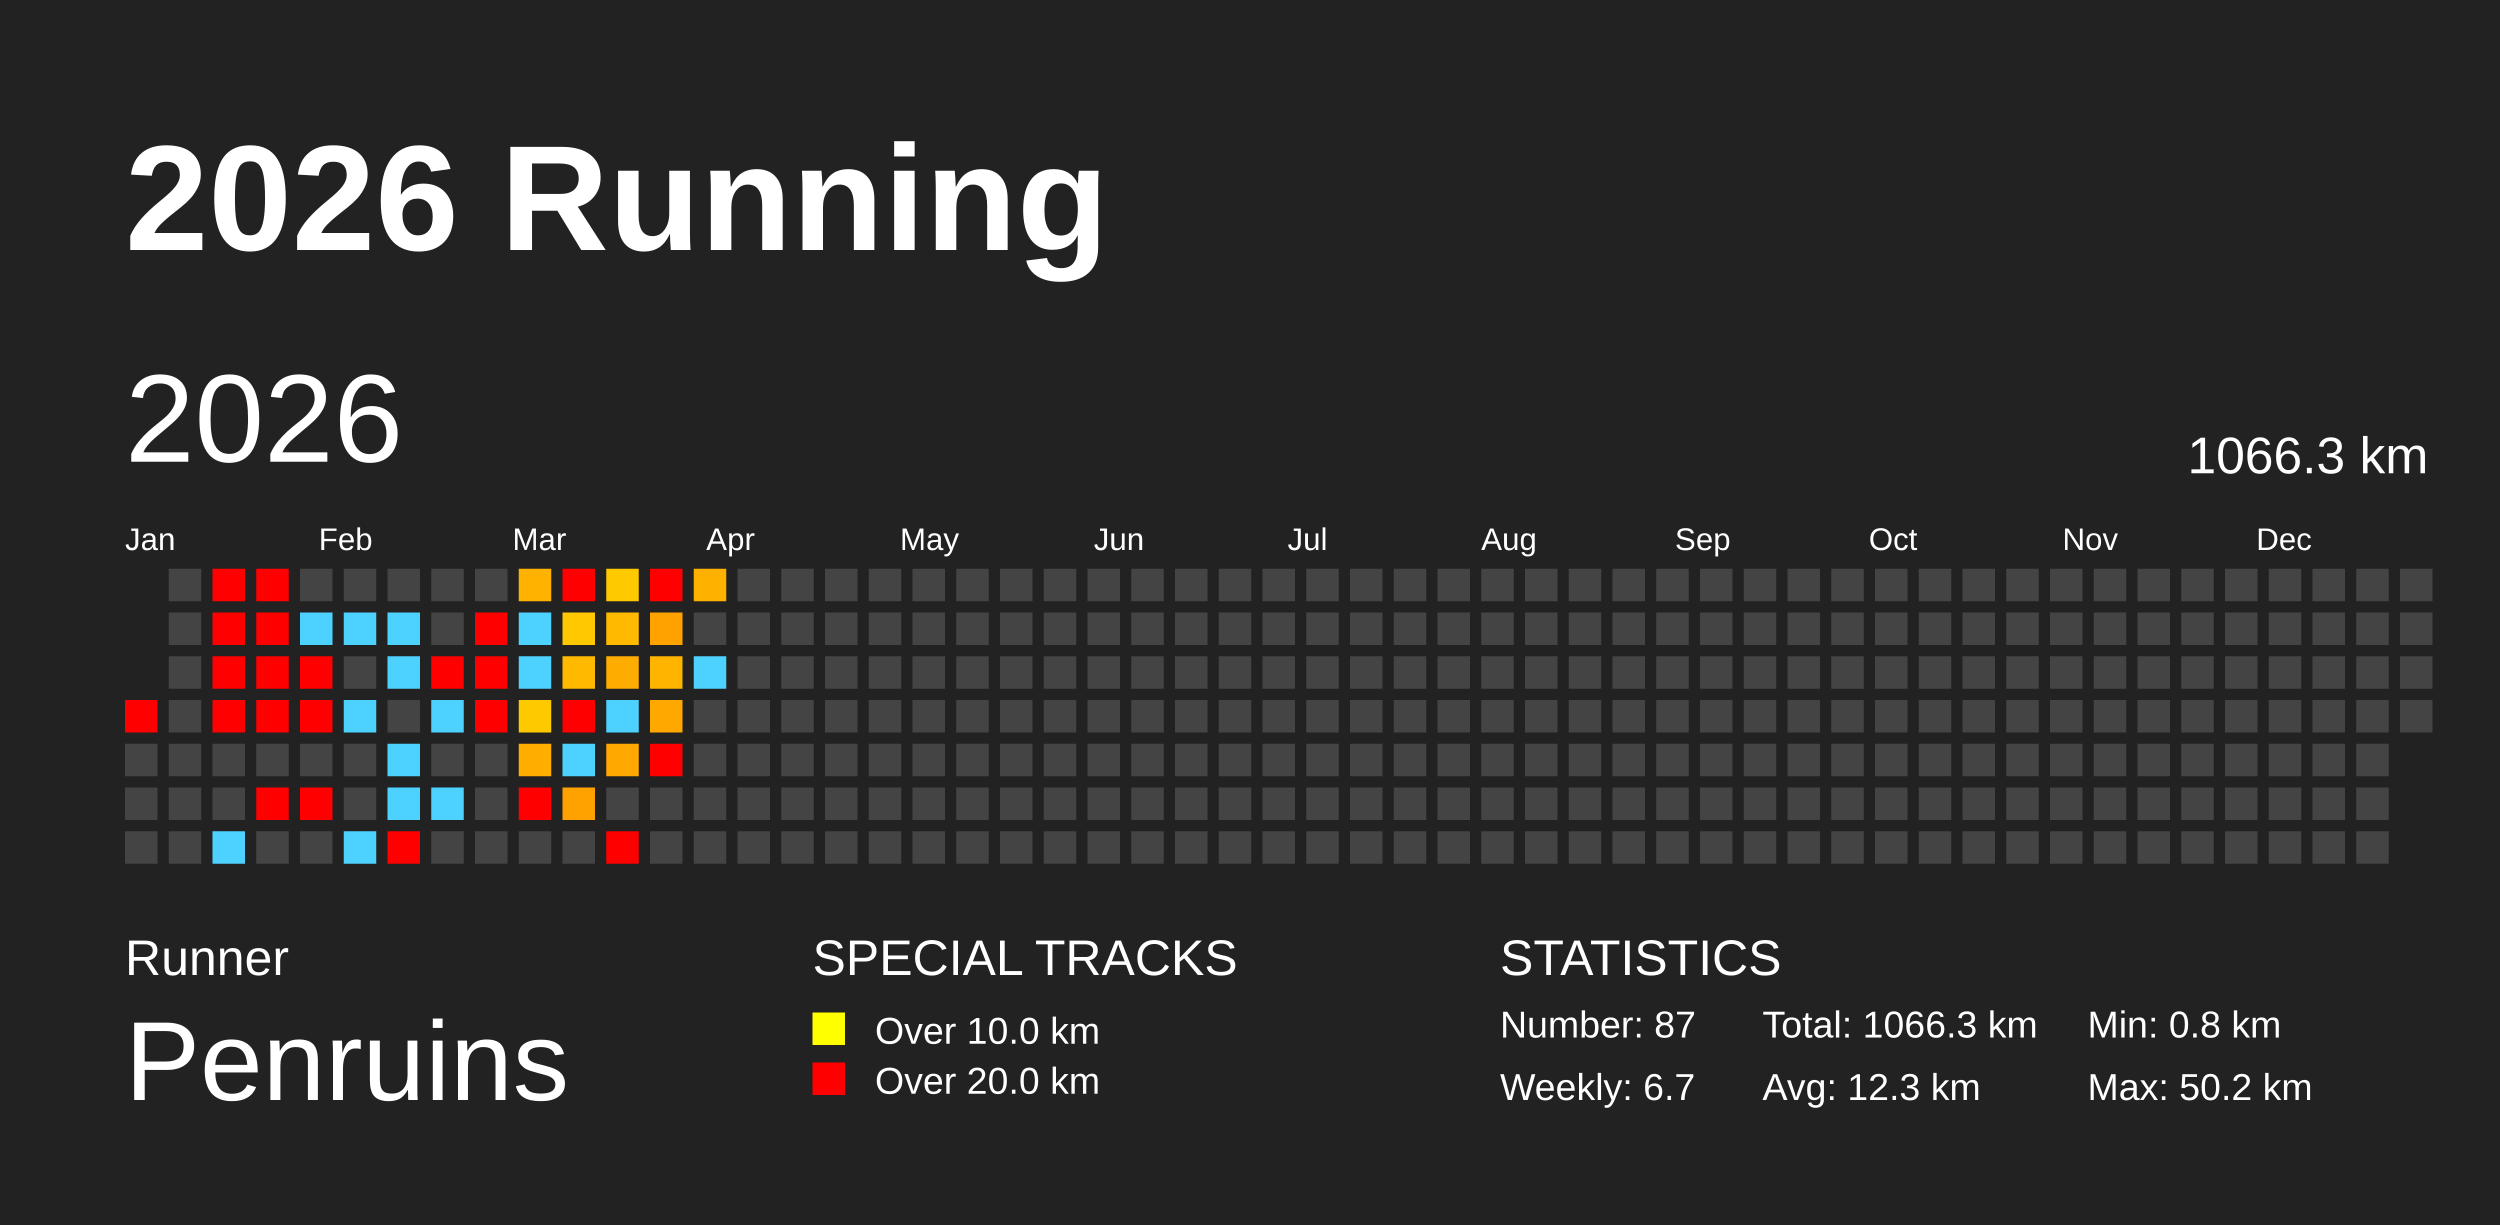
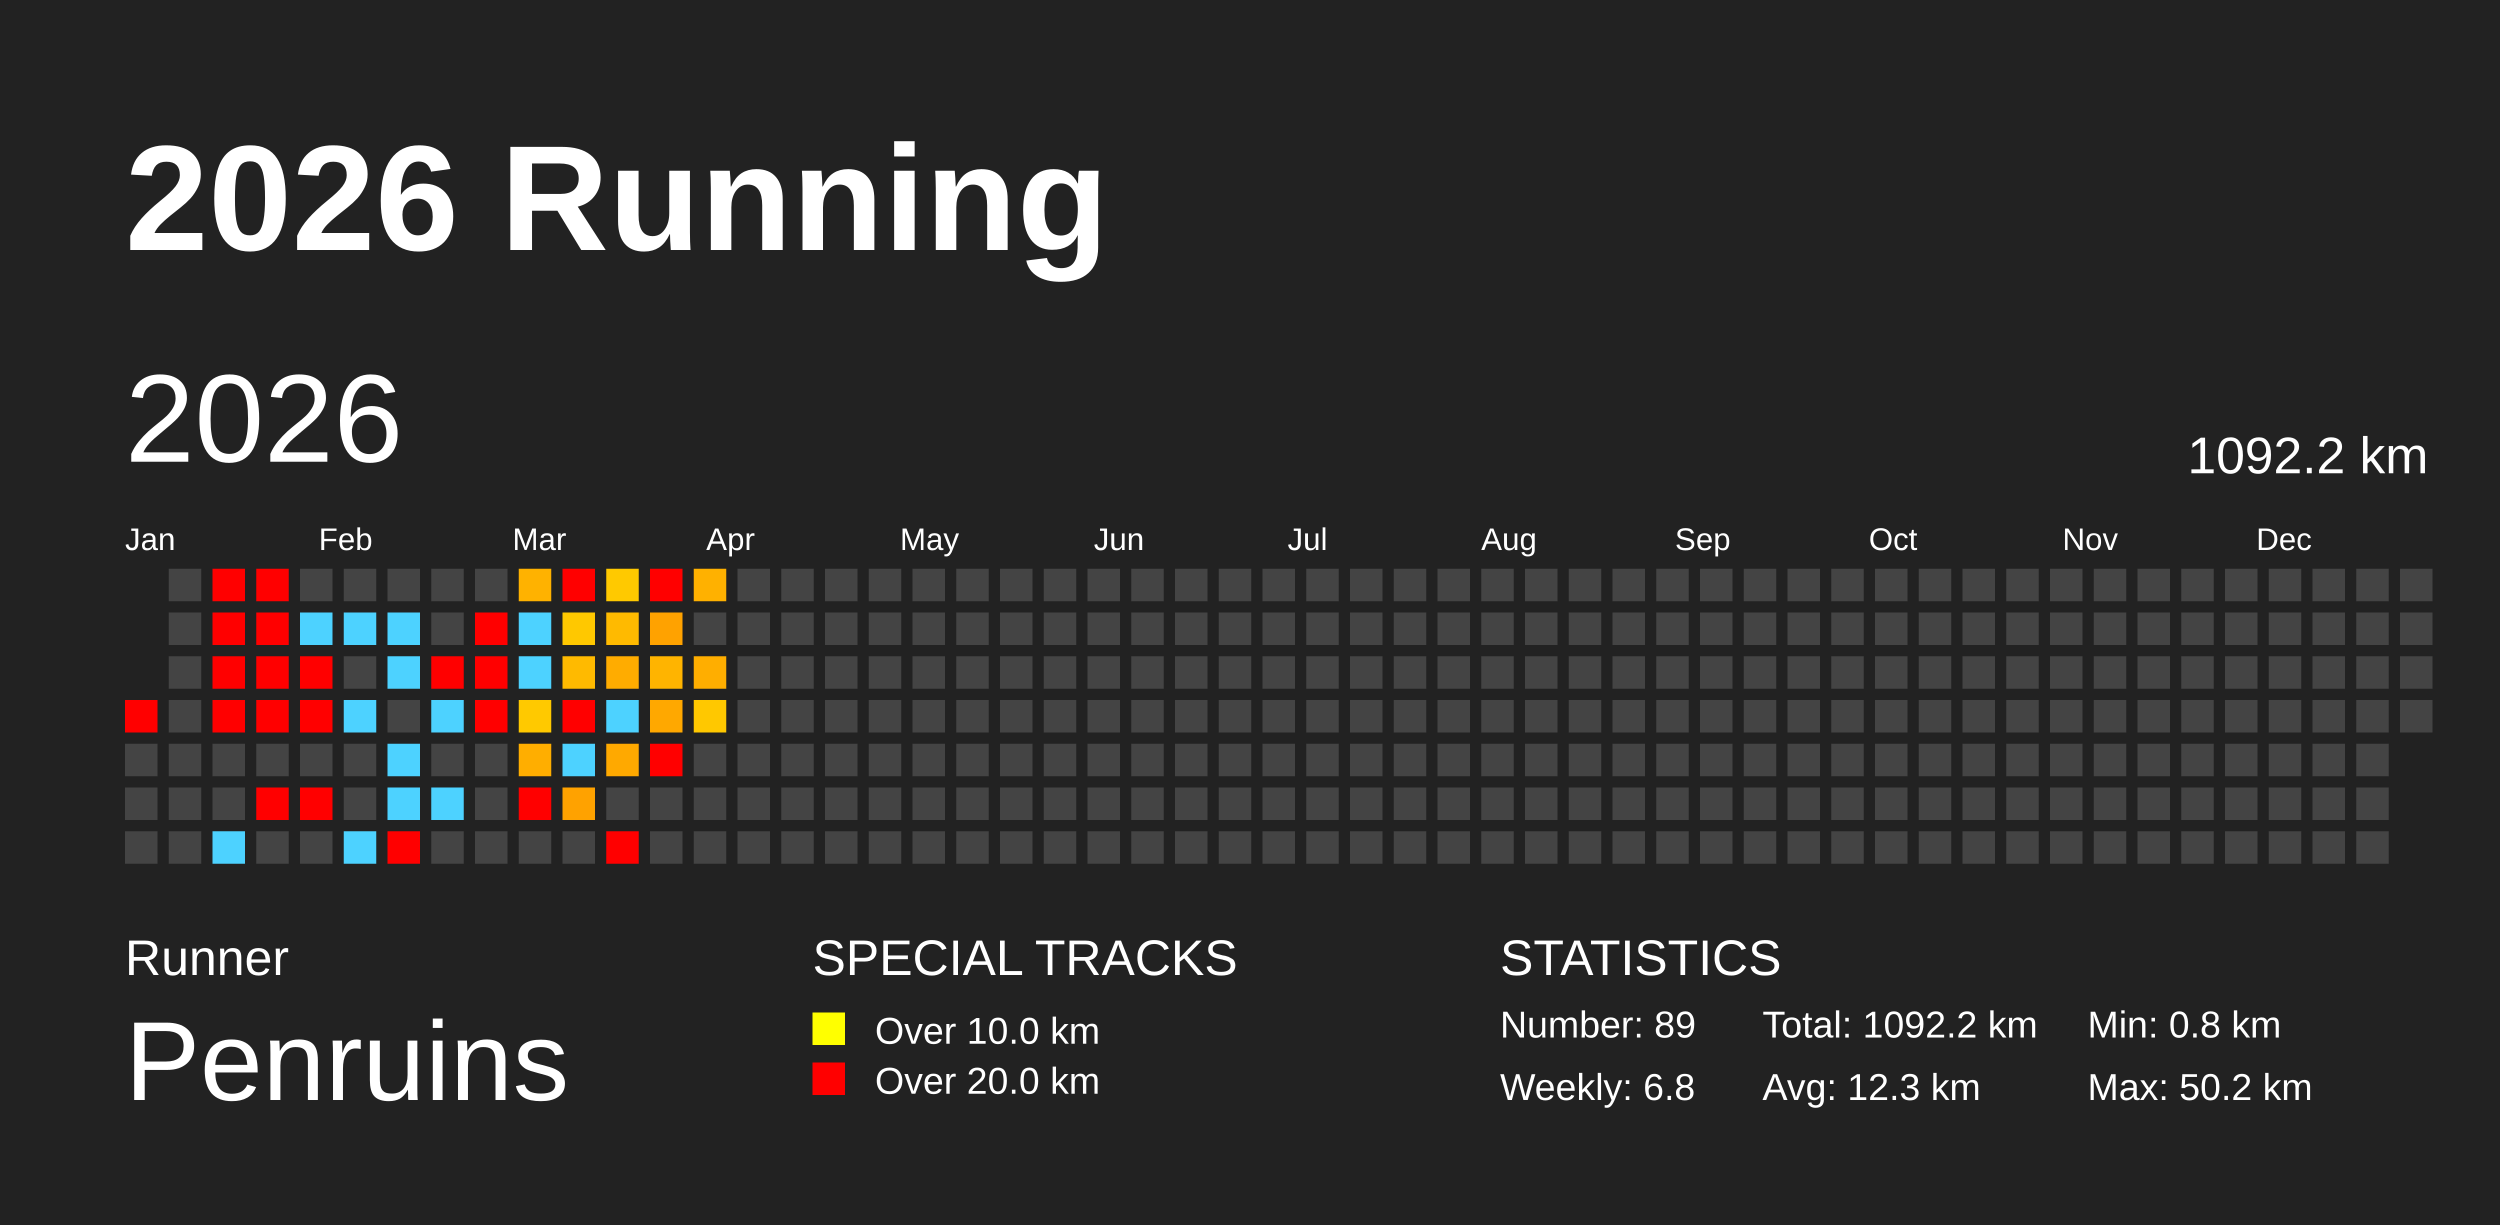
<svg xmlns="http://www.w3.org/2000/svg" baseProfile="full" height="98mm" version="1.1" viewBox="0,0,200,98" width="200mm">
  <defs />
  <rect fill="#222222" height="98" width="200" x="0" y="0" />
  <text fill="#FFFFFF" style="font-size:12px; font-family:Arial; font-weight:bold;" x="10" y="20">2026 Running</text>
  <text fill="#FFFFFF" style="font-size:4px; font-family:Arial" x="10" y="78">Runner</text>
  <text fill="#FFFFFF" style="font-size:9px; font-family:Arial" x="10" y="88">Penruins</text>
  <text fill="#FFFFFF" style="font-size:4px; font-family:Arial" x="65" y="78">SPECIAL TRACKS</text>
  <rect fill="yellow" height="2.6" width="2.6" x="65" y="81" />
  <text fill="#FFFFFF" style="font-size:3px; font-family:Arial" x="70" y="83.5">Over 10.0 km</text>
  <rect fill="red" height="2.6" width="2.6" x="65" y="85" />
  <text fill="#FFFFFF" style="font-size:3px; font-family:Arial" x="70" y="87.5">Over 20.0 km</text>
  <text fill="#FFFFFF" style="font-size:4px; font-family:Arial" x="120" y="78">STATISTICS</text>
-   <text fill="#FFFFFF" style="font-size:3px; font-family:Arial" x="120" y="83">Number: 87</text>
-   <text fill="#FFFFFF" style="font-size:3px; font-family:Arial" x="120" y="88">Weekly: 6.7</text>
-   <text fill="#FFFFFF" style="font-size:3px; font-family:Arial" x="141" y="83">Total: 1066.3 km</text>
+   <text fill="#FFFFFF" style="font-size:3px; font-family:Arial" x="120" y="83">Number: 89</text>
+   <text fill="#FFFFFF" style="font-size:3px; font-family:Arial" x="120" y="88">Weekly: 6.8</text>
+   <text fill="#FFFFFF" style="font-size:3px; font-family:Arial" x="141" y="83">Total: 1092.2 km</text>
  <text fill="#FFFFFF" style="font-size:3px; font-family:Arial" x="141" y="88">Avg: 12.3 km</text>
  <text fill="#FFFFFF" style="font-size:3px; font-family:Arial" x="167" y="83">Min: 0.8 km</text>
  <text fill="#FFFFFF" style="font-size:3px; font-family:Arial" x="167" y="88">Max: 50.2 km</text>
  <text dominant-baseline="hanging" fill="#FFFFFF" style="font-size:10.0px; font-family:Arial;" x="10" y="30">2026</text>
-   <text dominant-baseline="hanging" fill="#FFFFFF" style="font-size:4.125px; font-family:Arial;" x="175" y="35">1066.3 km</text>
+   <text dominant-baseline="hanging" fill="#FFFFFF" style="font-size:4.125px; font-family:Arial;" x="175" y="35">1092.2 km</text>
  <text fill="#FFFFFF" style="font-size:2.5px; font-family:Arial" x="10.0" y="44">Jan</text>
  <text fill="#FFFFFF" style="font-size:2.5px; font-family:Arial" x="25.5" y="44">Feb</text>
  <text fill="#FFFFFF" style="font-size:2.5px; font-family:Arial" x="41.0" y="44">Mar</text>
  <text fill="#FFFFFF" style="font-size:2.5px; font-family:Arial" x="56.5" y="44">Apr</text>
  <text fill="#FFFFFF" style="font-size:2.5px; font-family:Arial" x="72.0" y="44">May</text>
  <text fill="#FFFFFF" style="font-size:2.5px; font-family:Arial" x="87.5" y="44">Jun</text>
  <text fill="#FFFFFF" style="font-size:2.5px; font-family:Arial" x="103.0" y="44">Jul</text>
  <text fill="#FFFFFF" style="font-size:2.5px; font-family:Arial" x="118.5" y="44">Aug</text>
  <text fill="#FFFFFF" style="font-size:2.5px; font-family:Arial" x="134.0" y="44">Sep</text>
  <text fill="#FFFFFF" style="font-size:2.5px; font-family:Arial" x="149.5" y="44">Oct</text>
  <text fill="#FFFFFF" style="font-size:2.5px; font-family:Arial" x="165.0" y="44">Nov</text>
  <text fill="#FFFFFF" style="font-size:2.5px; font-family:Arial" x="180.5" y="44">Dec</text>
  <rect fill="red" height="2.6" width="2.6" x="10.0" y="56.0" />
  <rect fill="#444444" height="2.6" width="2.6" x="10.0" y="59.5" />
  <rect fill="#444444" height="2.6" width="2.6" x="10.0" y="63.0" />
  <rect fill="#444444" height="2.6" width="2.6" x="10.0" y="66.5" />
  <rect fill="#444444" height="2.6" width="2.6" x="13.5" y="45.5" />
  <rect fill="#444444" height="2.6" width="2.6" x="13.5" y="49.0" />
  <rect fill="#444444" height="2.6" width="2.6" x="13.5" y="52.5" />
  <rect fill="#444444" height="2.6" width="2.6" x="13.5" y="56.0" />
  <rect fill="#444444" height="2.6" width="2.6" x="13.5" y="59.5" />
  <rect fill="#444444" height="2.6" width="2.6" x="13.5" y="63.0" />
  <rect fill="#444444" height="2.6" width="2.6" x="13.5" y="66.5" />
  <rect fill="red" height="2.6" width="2.6" x="17.0" y="45.5" />
  <rect fill="red" height="2.6" width="2.6" x="17.0" y="49.0" />
  <rect fill="red" height="2.6" width="2.6" x="17.0" y="52.5" />
  <rect fill="red" height="2.6" width="2.6" x="17.0" y="56.0" />
  <rect fill="#444444" height="2.6" width="2.6" x="17.0" y="59.5" />
  <rect fill="#444444" height="2.6" width="2.6" x="17.0" y="63.0" />
  <rect fill="#4dd2ff" height="2.6" width="2.6" x="17.0" y="66.5" />
  <rect fill="red" height="2.6" width="2.6" x="20.5" y="45.5" />
  <rect fill="red" height="2.6" width="2.6" x="20.5" y="49.0" />
  <rect fill="red" height="2.6" width="2.6" x="20.5" y="52.5" />
  <rect fill="red" height="2.6" width="2.6" x="20.5" y="56.0" />
  <rect fill="#444444" height="2.6" width="2.6" x="20.5" y="59.5" />
  <rect fill="red" height="2.6" width="2.6" x="20.5" y="63.0" />
  <rect fill="#444444" height="2.6" width="2.6" x="20.5" y="66.5" />
  <rect fill="#444444" height="2.6" width="2.6" x="24.0" y="45.5" />
  <rect fill="#4dd2ff" height="2.6" width="2.6" x="24.0" y="49.0" />
  <rect fill="red" height="2.6" width="2.6" x="24.0" y="52.5" />
  <rect fill="red" height="2.6" width="2.6" x="24.0" y="56.0" />
  <rect fill="#444444" height="2.6" width="2.6" x="24.0" y="59.5" />
  <rect fill="red" height="2.6" width="2.6" x="24.0" y="63.0" />
  <rect fill="#444444" height="2.6" width="2.6" x="24.0" y="66.5" />
  <rect fill="#444444" height="2.6" width="2.6" x="27.5" y="45.5" />
  <rect fill="#4dd2ff" height="2.6" width="2.6" x="27.5" y="49.0" />
  <rect fill="#444444" height="2.6" width="2.6" x="27.5" y="52.5" />
  <rect fill="#4dd2ff" height="2.6" width="2.6" x="27.5" y="56.0" />
  <rect fill="#444444" height="2.6" width="2.6" x="27.5" y="59.5" />
  <rect fill="#444444" height="2.6" width="2.6" x="27.5" y="63.0" />
  <rect fill="#4dd2ff" height="2.6" width="2.6" x="27.5" y="66.5" />
  <rect fill="#444444" height="2.6" width="2.6" x="31.0" y="45.5" />
  <rect fill="#4dd2ff" height="2.6" width="2.6" x="31.0" y="49.0" />
  <rect fill="#4dd2ff" height="2.6" width="2.6" x="31.0" y="52.5" />
  <rect fill="#444444" height="2.6" width="2.6" x="31.0" y="56.0" />
  <rect fill="#4dd2ff" height="2.6" width="2.6" x="31.0" y="59.5" />
  <rect fill="#4dd2ff" height="2.6" width="2.6" x="31.0" y="63.0" />
  <rect fill="red" height="2.6" width="2.6" x="31.0" y="66.5" />
  <rect fill="#444444" height="2.6" width="2.6" x="34.5" y="45.5" />
  <rect fill="#444444" height="2.6" width="2.6" x="34.5" y="49.0" />
  <rect fill="red" height="2.6" width="2.6" x="34.5" y="52.5" />
  <rect fill="#4dd2ff" height="2.6" width="2.6" x="34.5" y="56.0" />
  <rect fill="#444444" height="2.6" width="2.6" x="34.5" y="59.5" />
  <rect fill="#4dd2ff" height="2.6" width="2.6" x="34.5" y="63.0" />
  <rect fill="#444444" height="2.6" width="2.6" x="34.5" y="66.5" />
  <rect fill="#444444" height="2.6" width="2.6" x="38.0" y="45.5" />
  <rect fill="red" height="2.6" width="2.6" x="38.0" y="49.0" />
  <rect fill="red" height="2.6" width="2.6" x="38.0" y="52.5" />
  <rect fill="red" height="2.6" width="2.6" x="38.0" y="56.0" />
  <rect fill="#444444" height="2.6" width="2.6" x="38.0" y="59.5" />
  <rect fill="#444444" height="2.6" width="2.6" x="38.0" y="63.0" />
  <rect fill="#444444" height="2.6" width="2.6" x="38.0" y="66.5" />
  <rect fill="#ffb200" height="2.6" width="2.6" x="41.5" y="45.5" />
  <rect fill="#4dd2ff" height="2.6" width="2.6" x="41.5" y="49.0" />
  <rect fill="#4dd2ff" height="2.6" width="2.6" x="41.5" y="52.5" />
  <rect fill="#ffc900" height="2.6" width="2.6" x="41.5" y="56.0" />
  <rect fill="#ffae00" height="2.6" width="2.6" x="41.5" y="59.5" />
  <rect fill="red" height="2.6" width="2.6" x="41.5" y="63.0" />
  <rect fill="#444444" height="2.6" width="2.6" x="41.5" y="66.5" />
  <rect fill="red" height="2.6" width="2.6" x="45.0" y="45.5" />
  <rect fill="#ffc800" height="2.6" width="2.6" x="45.0" y="49.0" />
  <rect fill="#ffba00" height="2.6" width="2.6" x="45.0" y="52.5" />
  <rect fill="red" height="2.6" width="2.6" x="45.0" y="56.0" />
  <rect fill="#4dd2ff" height="2.6" width="2.6" x="45.0" y="59.5" />
  <rect fill="#ffa200" height="2.6" width="2.6" x="45.0" y="63.0" />
  <rect fill="#444444" height="2.6" width="2.6" x="45.0" y="66.5" />
  <rect fill="#ffc900" height="2.6" width="2.6" x="48.5" y="45.5" />
  <rect fill="#ffba00" height="2.6" width="2.6" x="48.5" y="49.0" />
  <rect fill="#ffac00" height="2.6" width="2.6" x="48.5" y="52.5" />
  <rect fill="#4dd2ff" height="2.6" width="2.6" x="48.5" y="56.0" />
  <rect fill="#ffa900" height="2.6" width="2.6" x="48.5" y="59.5" />
  <rect fill="#444444" height="2.6" width="2.6" x="48.5" y="63.0" />
  <rect fill="red" height="2.6" width="2.6" x="48.5" y="66.5" />
  <rect fill="red" height="2.6" width="2.6" x="52.0" y="45.5" />
  <rect fill="#ffa200" height="2.6" width="2.6" x="52.0" y="49.0" />
  <rect fill="#ffb400" height="2.6" width="2.6" x="52.0" y="52.5" />
  <rect fill="#ffa800" height="2.6" width="2.6" x="52.0" y="56.0" />
  <rect fill="red" height="2.6" width="2.6" x="52.0" y="59.5" />
  <rect fill="#444444" height="2.6" width="2.6" x="52.0" y="63.0" />
  <rect fill="#444444" height="2.6" width="2.6" x="52.0" y="66.5" />
  <rect fill="#ffb100" height="2.6" width="2.6" x="55.5" y="45.5" />
  <rect fill="#444444" height="2.6" width="2.6" x="55.5" y="49.0" />
-   <rect fill="#4dd2ff" height="2.6" width="2.6" x="55.5" y="52.5" />
-   <rect fill="#444444" height="2.6" width="2.6" x="55.5" y="56.0" />
+   <rect fill="#ffae00" height="2.6" width="2.6" x="55.5" y="52.5" />
+   <rect fill="#ffc800" height="2.6" width="2.6" x="55.5" y="56.0" />
  <rect fill="#444444" height="2.6" width="2.6" x="55.5" y="59.5" />
  <rect fill="#444444" height="2.6" width="2.6" x="55.5" y="63.0" />
  <rect fill="#444444" height="2.6" width="2.6" x="55.5" y="66.5" />
  <rect fill="#444444" height="2.6" width="2.6" x="59.0" y="45.5" />
  <rect fill="#444444" height="2.6" width="2.6" x="59.0" y="49.0" />
  <rect fill="#444444" height="2.6" width="2.6" x="59.0" y="52.5" />
  <rect fill="#444444" height="2.6" width="2.6" x="59.0" y="56.0" />
  <rect fill="#444444" height="2.6" width="2.6" x="59.0" y="59.5" />
  <rect fill="#444444" height="2.6" width="2.6" x="59.0" y="63.0" />
  <rect fill="#444444" height="2.6" width="2.6" x="59.0" y="66.5" />
  <rect fill="#444444" height="2.6" width="2.6" x="62.5" y="45.5" />
  <rect fill="#444444" height="2.6" width="2.6" x="62.5" y="49.0" />
  <rect fill="#444444" height="2.6" width="2.6" x="62.5" y="52.5" />
  <rect fill="#444444" height="2.6" width="2.6" x="62.5" y="56.0" />
  <rect fill="#444444" height="2.6" width="2.6" x="62.5" y="59.5" />
  <rect fill="#444444" height="2.6" width="2.6" x="62.5" y="63.0" />
  <rect fill="#444444" height="2.6" width="2.6" x="62.5" y="66.5" />
  <rect fill="#444444" height="2.6" width="2.6" x="66.0" y="45.5" />
  <rect fill="#444444" height="2.6" width="2.6" x="66.0" y="49.0" />
  <rect fill="#444444" height="2.6" width="2.6" x="66.0" y="52.5" />
  <rect fill="#444444" height="2.6" width="2.6" x="66.0" y="56.0" />
  <rect fill="#444444" height="2.6" width="2.6" x="66.0" y="59.5" />
  <rect fill="#444444" height="2.6" width="2.6" x="66.0" y="63.0" />
  <rect fill="#444444" height="2.6" width="2.6" x="66.0" y="66.5" />
  <rect fill="#444444" height="2.6" width="2.6" x="69.5" y="45.5" />
  <rect fill="#444444" height="2.6" width="2.6" x="69.5" y="49.0" />
  <rect fill="#444444" height="2.6" width="2.6" x="69.5" y="52.5" />
  <rect fill="#444444" height="2.6" width="2.6" x="69.5" y="56.0" />
  <rect fill="#444444" height="2.6" width="2.6" x="69.5" y="59.5" />
  <rect fill="#444444" height="2.6" width="2.6" x="69.5" y="63.0" />
  <rect fill="#444444" height="2.6" width="2.6" x="69.5" y="66.5" />
  <rect fill="#444444" height="2.6" width="2.6" x="73.0" y="45.5" />
  <rect fill="#444444" height="2.6" width="2.6" x="73.0" y="49.0" />
  <rect fill="#444444" height="2.6" width="2.6" x="73.0" y="52.5" />
  <rect fill="#444444" height="2.6" width="2.6" x="73.0" y="56.0" />
  <rect fill="#444444" height="2.6" width="2.6" x="73.0" y="59.5" />
  <rect fill="#444444" height="2.6" width="2.6" x="73.0" y="63.0" />
  <rect fill="#444444" height="2.6" width="2.6" x="73.0" y="66.5" />
  <rect fill="#444444" height="2.6" width="2.6" x="76.5" y="45.5" />
  <rect fill="#444444" height="2.6" width="2.6" x="76.5" y="49.0" />
  <rect fill="#444444" height="2.6" width="2.6" x="76.5" y="52.5" />
  <rect fill="#444444" height="2.6" width="2.6" x="76.5" y="56.0" />
  <rect fill="#444444" height="2.6" width="2.6" x="76.5" y="59.5" />
  <rect fill="#444444" height="2.6" width="2.6" x="76.5" y="63.0" />
  <rect fill="#444444" height="2.6" width="2.6" x="76.5" y="66.5" />
  <rect fill="#444444" height="2.6" width="2.6" x="80.0" y="45.5" />
  <rect fill="#444444" height="2.6" width="2.6" x="80.0" y="49.0" />
  <rect fill="#444444" height="2.6" width="2.6" x="80.0" y="52.5" />
  <rect fill="#444444" height="2.6" width="2.6" x="80.0" y="56.0" />
  <rect fill="#444444" height="2.6" width="2.6" x="80.0" y="59.5" />
  <rect fill="#444444" height="2.6" width="2.6" x="80.0" y="63.0" />
  <rect fill="#444444" height="2.6" width="2.6" x="80.0" y="66.5" />
  <rect fill="#444444" height="2.6" width="2.6" x="83.5" y="45.5" />
  <rect fill="#444444" height="2.6" width="2.6" x="83.5" y="49.0" />
  <rect fill="#444444" height="2.6" width="2.6" x="83.5" y="52.5" />
  <rect fill="#444444" height="2.6" width="2.6" x="83.5" y="56.0" />
  <rect fill="#444444" height="2.6" width="2.6" x="83.5" y="59.5" />
  <rect fill="#444444" height="2.6" width="2.6" x="83.5" y="63.0" />
  <rect fill="#444444" height="2.6" width="2.6" x="83.5" y="66.5" />
  <rect fill="#444444" height="2.6" width="2.6" x="87.0" y="45.5" />
  <rect fill="#444444" height="2.6" width="2.6" x="87.0" y="49.0" />
  <rect fill="#444444" height="2.6" width="2.6" x="87.0" y="52.5" />
  <rect fill="#444444" height="2.6" width="2.6" x="87.0" y="56.0" />
  <rect fill="#444444" height="2.6" width="2.6" x="87.0" y="59.5" />
  <rect fill="#444444" height="2.6" width="2.6" x="87.0" y="63.0" />
  <rect fill="#444444" height="2.6" width="2.6" x="87.0" y="66.5" />
  <rect fill="#444444" height="2.6" width="2.6" x="90.5" y="45.5" />
  <rect fill="#444444" height="2.6" width="2.6" x="90.5" y="49.0" />
  <rect fill="#444444" height="2.6" width="2.6" x="90.5" y="52.5" />
  <rect fill="#444444" height="2.6" width="2.6" x="90.5" y="56.0" />
  <rect fill="#444444" height="2.6" width="2.6" x="90.5" y="59.5" />
  <rect fill="#444444" height="2.6" width="2.6" x="90.5" y="63.0" />
  <rect fill="#444444" height="2.6" width="2.6" x="90.5" y="66.5" />
  <rect fill="#444444" height="2.6" width="2.6" x="94.0" y="45.5" />
  <rect fill="#444444" height="2.6" width="2.6" x="94.0" y="49.0" />
  <rect fill="#444444" height="2.6" width="2.6" x="94.0" y="52.5" />
  <rect fill="#444444" height="2.6" width="2.6" x="94.0" y="56.0" />
  <rect fill="#444444" height="2.6" width="2.6" x="94.0" y="59.5" />
  <rect fill="#444444" height="2.6" width="2.6" x="94.0" y="63.0" />
  <rect fill="#444444" height="2.6" width="2.6" x="94.0" y="66.5" />
  <rect fill="#444444" height="2.6" width="2.6" x="97.5" y="45.5" />
  <rect fill="#444444" height="2.6" width="2.6" x="97.5" y="49.0" />
  <rect fill="#444444" height="2.6" width="2.6" x="97.5" y="52.5" />
  <rect fill="#444444" height="2.6" width="2.6" x="97.5" y="56.0" />
  <rect fill="#444444" height="2.6" width="2.6" x="97.5" y="59.5" />
  <rect fill="#444444" height="2.6" width="2.6" x="97.5" y="63.0" />
  <rect fill="#444444" height="2.6" width="2.6" x="97.5" y="66.5" />
  <rect fill="#444444" height="2.6" width="2.6" x="101.0" y="45.5" />
  <rect fill="#444444" height="2.6" width="2.6" x="101.0" y="49.0" />
  <rect fill="#444444" height="2.6" width="2.6" x="101.0" y="52.5" />
  <rect fill="#444444" height="2.6" width="2.6" x="101.0" y="56.0" />
  <rect fill="#444444" height="2.6" width="2.6" x="101.0" y="59.5" />
  <rect fill="#444444" height="2.6" width="2.6" x="101.0" y="63.0" />
  <rect fill="#444444" height="2.6" width="2.6" x="101.0" y="66.5" />
  <rect fill="#444444" height="2.6" width="2.6" x="104.5" y="45.5" />
  <rect fill="#444444" height="2.6" width="2.6" x="104.5" y="49.0" />
  <rect fill="#444444" height="2.6" width="2.6" x="104.5" y="52.5" />
  <rect fill="#444444" height="2.6" width="2.6" x="104.5" y="56.0" />
  <rect fill="#444444" height="2.6" width="2.6" x="104.5" y="59.5" />
  <rect fill="#444444" height="2.6" width="2.6" x="104.5" y="63.0" />
  <rect fill="#444444" height="2.6" width="2.6" x="104.5" y="66.5" />
  <rect fill="#444444" height="2.6" width="2.6" x="108.0" y="45.5" />
  <rect fill="#444444" height="2.6" width="2.6" x="108.0" y="49.0" />
  <rect fill="#444444" height="2.6" width="2.6" x="108.0" y="52.5" />
  <rect fill="#444444" height="2.6" width="2.6" x="108.0" y="56.0" />
  <rect fill="#444444" height="2.6" width="2.6" x="108.0" y="59.5" />
  <rect fill="#444444" height="2.6" width="2.6" x="108.0" y="63.0" />
  <rect fill="#444444" height="2.6" width="2.6" x="108.0" y="66.5" />
  <rect fill="#444444" height="2.6" width="2.6" x="111.5" y="45.5" />
  <rect fill="#444444" height="2.6" width="2.6" x="111.5" y="49.0" />
  <rect fill="#444444" height="2.6" width="2.6" x="111.5" y="52.5" />
  <rect fill="#444444" height="2.6" width="2.6" x="111.5" y="56.0" />
  <rect fill="#444444" height="2.6" width="2.6" x="111.5" y="59.5" />
  <rect fill="#444444" height="2.6" width="2.6" x="111.5" y="63.0" />
  <rect fill="#444444" height="2.6" width="2.6" x="111.5" y="66.5" />
  <rect fill="#444444" height="2.6" width="2.6" x="115.0" y="45.5" />
  <rect fill="#444444" height="2.6" width="2.6" x="115.0" y="49.0" />
  <rect fill="#444444" height="2.6" width="2.6" x="115.0" y="52.5" />
  <rect fill="#444444" height="2.6" width="2.6" x="115.0" y="56.0" />
  <rect fill="#444444" height="2.6" width="2.6" x="115.0" y="59.5" />
  <rect fill="#444444" height="2.6" width="2.6" x="115.0" y="63.0" />
  <rect fill="#444444" height="2.6" width="2.6" x="115.0" y="66.5" />
  <rect fill="#444444" height="2.6" width="2.6" x="118.5" y="45.5" />
  <rect fill="#444444" height="2.6" width="2.6" x="118.5" y="49.0" />
  <rect fill="#444444" height="2.6" width="2.6" x="118.5" y="52.5" />
  <rect fill="#444444" height="2.6" width="2.6" x="118.5" y="56.0" />
  <rect fill="#444444" height="2.6" width="2.6" x="118.5" y="59.5" />
  <rect fill="#444444" height="2.6" width="2.6" x="118.5" y="63.0" />
  <rect fill="#444444" height="2.6" width="2.6" x="118.5" y="66.5" />
  <rect fill="#444444" height="2.6" width="2.6" x="122.0" y="45.5" />
  <rect fill="#444444" height="2.6" width="2.6" x="122.0" y="49.0" />
  <rect fill="#444444" height="2.6" width="2.6" x="122.0" y="52.5" />
  <rect fill="#444444" height="2.6" width="2.6" x="122.0" y="56.0" />
  <rect fill="#444444" height="2.6" width="2.6" x="122.0" y="59.5" />
  <rect fill="#444444" height="2.6" width="2.6" x="122.0" y="63.0" />
  <rect fill="#444444" height="2.6" width="2.6" x="122.0" y="66.5" />
  <rect fill="#444444" height="2.6" width="2.6" x="125.5" y="45.5" />
  <rect fill="#444444" height="2.6" width="2.6" x="125.5" y="49.0" />
  <rect fill="#444444" height="2.6" width="2.6" x="125.5" y="52.5" />
  <rect fill="#444444" height="2.6" width="2.6" x="125.5" y="56.0" />
  <rect fill="#444444" height="2.6" width="2.6" x="125.5" y="59.5" />
  <rect fill="#444444" height="2.6" width="2.6" x="125.5" y="63.0" />
  <rect fill="#444444" height="2.6" width="2.6" x="125.5" y="66.5" />
  <rect fill="#444444" height="2.6" width="2.6" x="129.0" y="45.5" />
  <rect fill="#444444" height="2.6" width="2.6" x="129.0" y="49.0" />
  <rect fill="#444444" height="2.6" width="2.6" x="129.0" y="52.5" />
  <rect fill="#444444" height="2.6" width="2.6" x="129.0" y="56.0" />
  <rect fill="#444444" height="2.6" width="2.6" x="129.0" y="59.5" />
  <rect fill="#444444" height="2.6" width="2.6" x="129.0" y="63.0" />
  <rect fill="#444444" height="2.6" width="2.6" x="129.0" y="66.5" />
  <rect fill="#444444" height="2.6" width="2.6" x="132.5" y="45.5" />
  <rect fill="#444444" height="2.6" width="2.6" x="132.5" y="49.0" />
  <rect fill="#444444" height="2.6" width="2.6" x="132.5" y="52.5" />
  <rect fill="#444444" height="2.6" width="2.6" x="132.5" y="56.0" />
  <rect fill="#444444" height="2.6" width="2.6" x="132.5" y="59.5" />
  <rect fill="#444444" height="2.6" width="2.6" x="132.5" y="63.0" />
  <rect fill="#444444" height="2.6" width="2.6" x="132.5" y="66.5" />
  <rect fill="#444444" height="2.6" width="2.6" x="136.0" y="45.5" />
  <rect fill="#444444" height="2.6" width="2.6" x="136.0" y="49.0" />
  <rect fill="#444444" height="2.6" width="2.6" x="136.0" y="52.5" />
  <rect fill="#444444" height="2.6" width="2.6" x="136.0" y="56.0" />
  <rect fill="#444444" height="2.6" width="2.6" x="136.0" y="59.5" />
  <rect fill="#444444" height="2.6" width="2.6" x="136.0" y="63.0" />
  <rect fill="#444444" height="2.6" width="2.6" x="136.0" y="66.5" />
  <rect fill="#444444" height="2.6" width="2.6" x="139.5" y="45.5" />
  <rect fill="#444444" height="2.6" width="2.6" x="139.5" y="49.0" />
  <rect fill="#444444" height="2.6" width="2.6" x="139.5" y="52.5" />
  <rect fill="#444444" height="2.6" width="2.6" x="139.5" y="56.0" />
  <rect fill="#444444" height="2.6" width="2.6" x="139.5" y="59.5" />
  <rect fill="#444444" height="2.6" width="2.6" x="139.5" y="63.0" />
  <rect fill="#444444" height="2.6" width="2.6" x="139.5" y="66.5" />
  <rect fill="#444444" height="2.6" width="2.6" x="143.0" y="45.5" />
  <rect fill="#444444" height="2.6" width="2.6" x="143.0" y="49.0" />
  <rect fill="#444444" height="2.6" width="2.6" x="143.0" y="52.5" />
  <rect fill="#444444" height="2.6" width="2.6" x="143.0" y="56.0" />
  <rect fill="#444444" height="2.6" width="2.6" x="143.0" y="59.5" />
  <rect fill="#444444" height="2.6" width="2.6" x="143.0" y="63.0" />
  <rect fill="#444444" height="2.6" width="2.6" x="143.0" y="66.5" />
  <rect fill="#444444" height="2.6" width="2.6" x="146.5" y="45.5" />
  <rect fill="#444444" height="2.6" width="2.6" x="146.5" y="49.0" />
  <rect fill="#444444" height="2.6" width="2.6" x="146.5" y="52.5" />
  <rect fill="#444444" height="2.6" width="2.6" x="146.5" y="56.0" />
  <rect fill="#444444" height="2.6" width="2.6" x="146.5" y="59.5" />
  <rect fill="#444444" height="2.6" width="2.6" x="146.5" y="63.0" />
  <rect fill="#444444" height="2.6" width="2.6" x="146.5" y="66.5" />
  <rect fill="#444444" height="2.6" width="2.6" x="150.0" y="45.5" />
  <rect fill="#444444" height="2.6" width="2.6" x="150.0" y="49.0" />
  <rect fill="#444444" height="2.6" width="2.6" x="150.0" y="52.5" />
  <rect fill="#444444" height="2.6" width="2.6" x="150.0" y="56.0" />
  <rect fill="#444444" height="2.6" width="2.6" x="150.0" y="59.5" />
  <rect fill="#444444" height="2.6" width="2.6" x="150.0" y="63.0" />
  <rect fill="#444444" height="2.6" width="2.6" x="150.0" y="66.5" />
  <rect fill="#444444" height="2.6" width="2.6" x="153.5" y="45.5" />
  <rect fill="#444444" height="2.6" width="2.6" x="153.5" y="49.0" />
  <rect fill="#444444" height="2.6" width="2.6" x="153.5" y="52.5" />
  <rect fill="#444444" height="2.6" width="2.6" x="153.5" y="56.0" />
  <rect fill="#444444" height="2.6" width="2.6" x="153.5" y="59.5" />
  <rect fill="#444444" height="2.6" width="2.6" x="153.5" y="63.0" />
  <rect fill="#444444" height="2.6" width="2.6" x="153.5" y="66.5" />
  <rect fill="#444444" height="2.6" width="2.6" x="157.0" y="45.5" />
  <rect fill="#444444" height="2.6" width="2.6" x="157.0" y="49.0" />
  <rect fill="#444444" height="2.6" width="2.6" x="157.0" y="52.5" />
  <rect fill="#444444" height="2.6" width="2.6" x="157.0" y="56.0" />
  <rect fill="#444444" height="2.6" width="2.6" x="157.0" y="59.5" />
  <rect fill="#444444" height="2.6" width="2.6" x="157.0" y="63.0" />
  <rect fill="#444444" height="2.6" width="2.6" x="157.0" y="66.5" />
  <rect fill="#444444" height="2.6" width="2.6" x="160.5" y="45.5" />
  <rect fill="#444444" height="2.6" width="2.6" x="160.5" y="49.0" />
  <rect fill="#444444" height="2.6" width="2.6" x="160.5" y="52.5" />
  <rect fill="#444444" height="2.6" width="2.6" x="160.5" y="56.0" />
  <rect fill="#444444" height="2.6" width="2.6" x="160.5" y="59.5" />
  <rect fill="#444444" height="2.6" width="2.6" x="160.5" y="63.0" />
  <rect fill="#444444" height="2.6" width="2.6" x="160.5" y="66.5" />
  <rect fill="#444444" height="2.6" width="2.6" x="164.0" y="45.5" />
  <rect fill="#444444" height="2.6" width="2.6" x="164.0" y="49.0" />
  <rect fill="#444444" height="2.6" width="2.6" x="164.0" y="52.5" />
  <rect fill="#444444" height="2.6" width="2.6" x="164.0" y="56.0" />
  <rect fill="#444444" height="2.6" width="2.6" x="164.0" y="59.5" />
  <rect fill="#444444" height="2.6" width="2.6" x="164.0" y="63.0" />
  <rect fill="#444444" height="2.6" width="2.6" x="164.0" y="66.5" />
  <rect fill="#444444" height="2.6" width="2.6" x="167.5" y="45.5" />
  <rect fill="#444444" height="2.6" width="2.6" x="167.5" y="49.0" />
  <rect fill="#444444" height="2.6" width="2.6" x="167.5" y="52.5" />
  <rect fill="#444444" height="2.6" width="2.6" x="167.5" y="56.0" />
  <rect fill="#444444" height="2.6" width="2.6" x="167.5" y="59.5" />
  <rect fill="#444444" height="2.6" width="2.6" x="167.5" y="63.0" />
  <rect fill="#444444" height="2.6" width="2.6" x="167.5" y="66.5" />
  <rect fill="#444444" height="2.6" width="2.6" x="171.0" y="45.5" />
  <rect fill="#444444" height="2.6" width="2.6" x="171.0" y="49.0" />
  <rect fill="#444444" height="2.6" width="2.6" x="171.0" y="52.5" />
  <rect fill="#444444" height="2.6" width="2.6" x="171.0" y="56.0" />
  <rect fill="#444444" height="2.6" width="2.6" x="171.0" y="59.5" />
  <rect fill="#444444" height="2.6" width="2.6" x="171.0" y="63.0" />
  <rect fill="#444444" height="2.6" width="2.6" x="171.0" y="66.5" />
  <rect fill="#444444" height="2.6" width="2.6" x="174.5" y="45.5" />
  <rect fill="#444444" height="2.6" width="2.6" x="174.5" y="49.0" />
  <rect fill="#444444" height="2.6" width="2.6" x="174.5" y="52.5" />
  <rect fill="#444444" height="2.6" width="2.6" x="174.5" y="56.0" />
  <rect fill="#444444" height="2.6" width="2.6" x="174.5" y="59.5" />
  <rect fill="#444444" height="2.6" width="2.6" x="174.5" y="63.0" />
  <rect fill="#444444" height="2.6" width="2.6" x="174.5" y="66.5" />
  <rect fill="#444444" height="2.6" width="2.6" x="178.0" y="45.5" />
  <rect fill="#444444" height="2.6" width="2.6" x="178.0" y="49.0" />
  <rect fill="#444444" height="2.6" width="2.6" x="178.0" y="52.5" />
  <rect fill="#444444" height="2.6" width="2.6" x="178.0" y="56.0" />
  <rect fill="#444444" height="2.6" width="2.6" x="178.0" y="59.5" />
  <rect fill="#444444" height="2.6" width="2.6" x="178.0" y="63.0" />
  <rect fill="#444444" height="2.6" width="2.6" x="178.0" y="66.5" />
  <rect fill="#444444" height="2.6" width="2.6" x="181.5" y="45.5" />
  <rect fill="#444444" height="2.6" width="2.6" x="181.5" y="49.0" />
  <rect fill="#444444" height="2.6" width="2.6" x="181.5" y="52.5" />
  <rect fill="#444444" height="2.6" width="2.6" x="181.5" y="56.0" />
  <rect fill="#444444" height="2.6" width="2.6" x="181.5" y="59.5" />
  <rect fill="#444444" height="2.6" width="2.6" x="181.5" y="63.0" />
  <rect fill="#444444" height="2.6" width="2.6" x="181.5" y="66.5" />
  <rect fill="#444444" height="2.6" width="2.6" x="185.0" y="45.5" />
  <rect fill="#444444" height="2.6" width="2.6" x="185.0" y="49.0" />
  <rect fill="#444444" height="2.6" width="2.6" x="185.0" y="52.5" />
  <rect fill="#444444" height="2.6" width="2.6" x="185.0" y="56.0" />
  <rect fill="#444444" height="2.6" width="2.6" x="185.0" y="59.5" />
  <rect fill="#444444" height="2.6" width="2.6" x="185.0" y="63.0" />
  <rect fill="#444444" height="2.6" width="2.6" x="185.0" y="66.5" />
  <rect fill="#444444" height="2.6" width="2.6" x="188.5" y="45.5" />
  <rect fill="#444444" height="2.6" width="2.6" x="188.5" y="49.0" />
  <rect fill="#444444" height="2.6" width="2.6" x="188.5" y="52.5" />
  <rect fill="#444444" height="2.6" width="2.6" x="188.5" y="56.0" />
  <rect fill="#444444" height="2.6" width="2.6" x="188.5" y="59.5" />
  <rect fill="#444444" height="2.6" width="2.6" x="188.5" y="63.0" />
  <rect fill="#444444" height="2.6" width="2.6" x="188.5" y="66.5" />
  <rect fill="#444444" height="2.6" width="2.6" x="192.0" y="45.5" />
  <rect fill="#444444" height="2.6" width="2.6" x="192.0" y="49.0" />
  <rect fill="#444444" height="2.6" width="2.6" x="192.0" y="52.5" />
  <rect fill="#444444" height="2.6" width="2.6" x="192.0" y="56.0" />
</svg>
